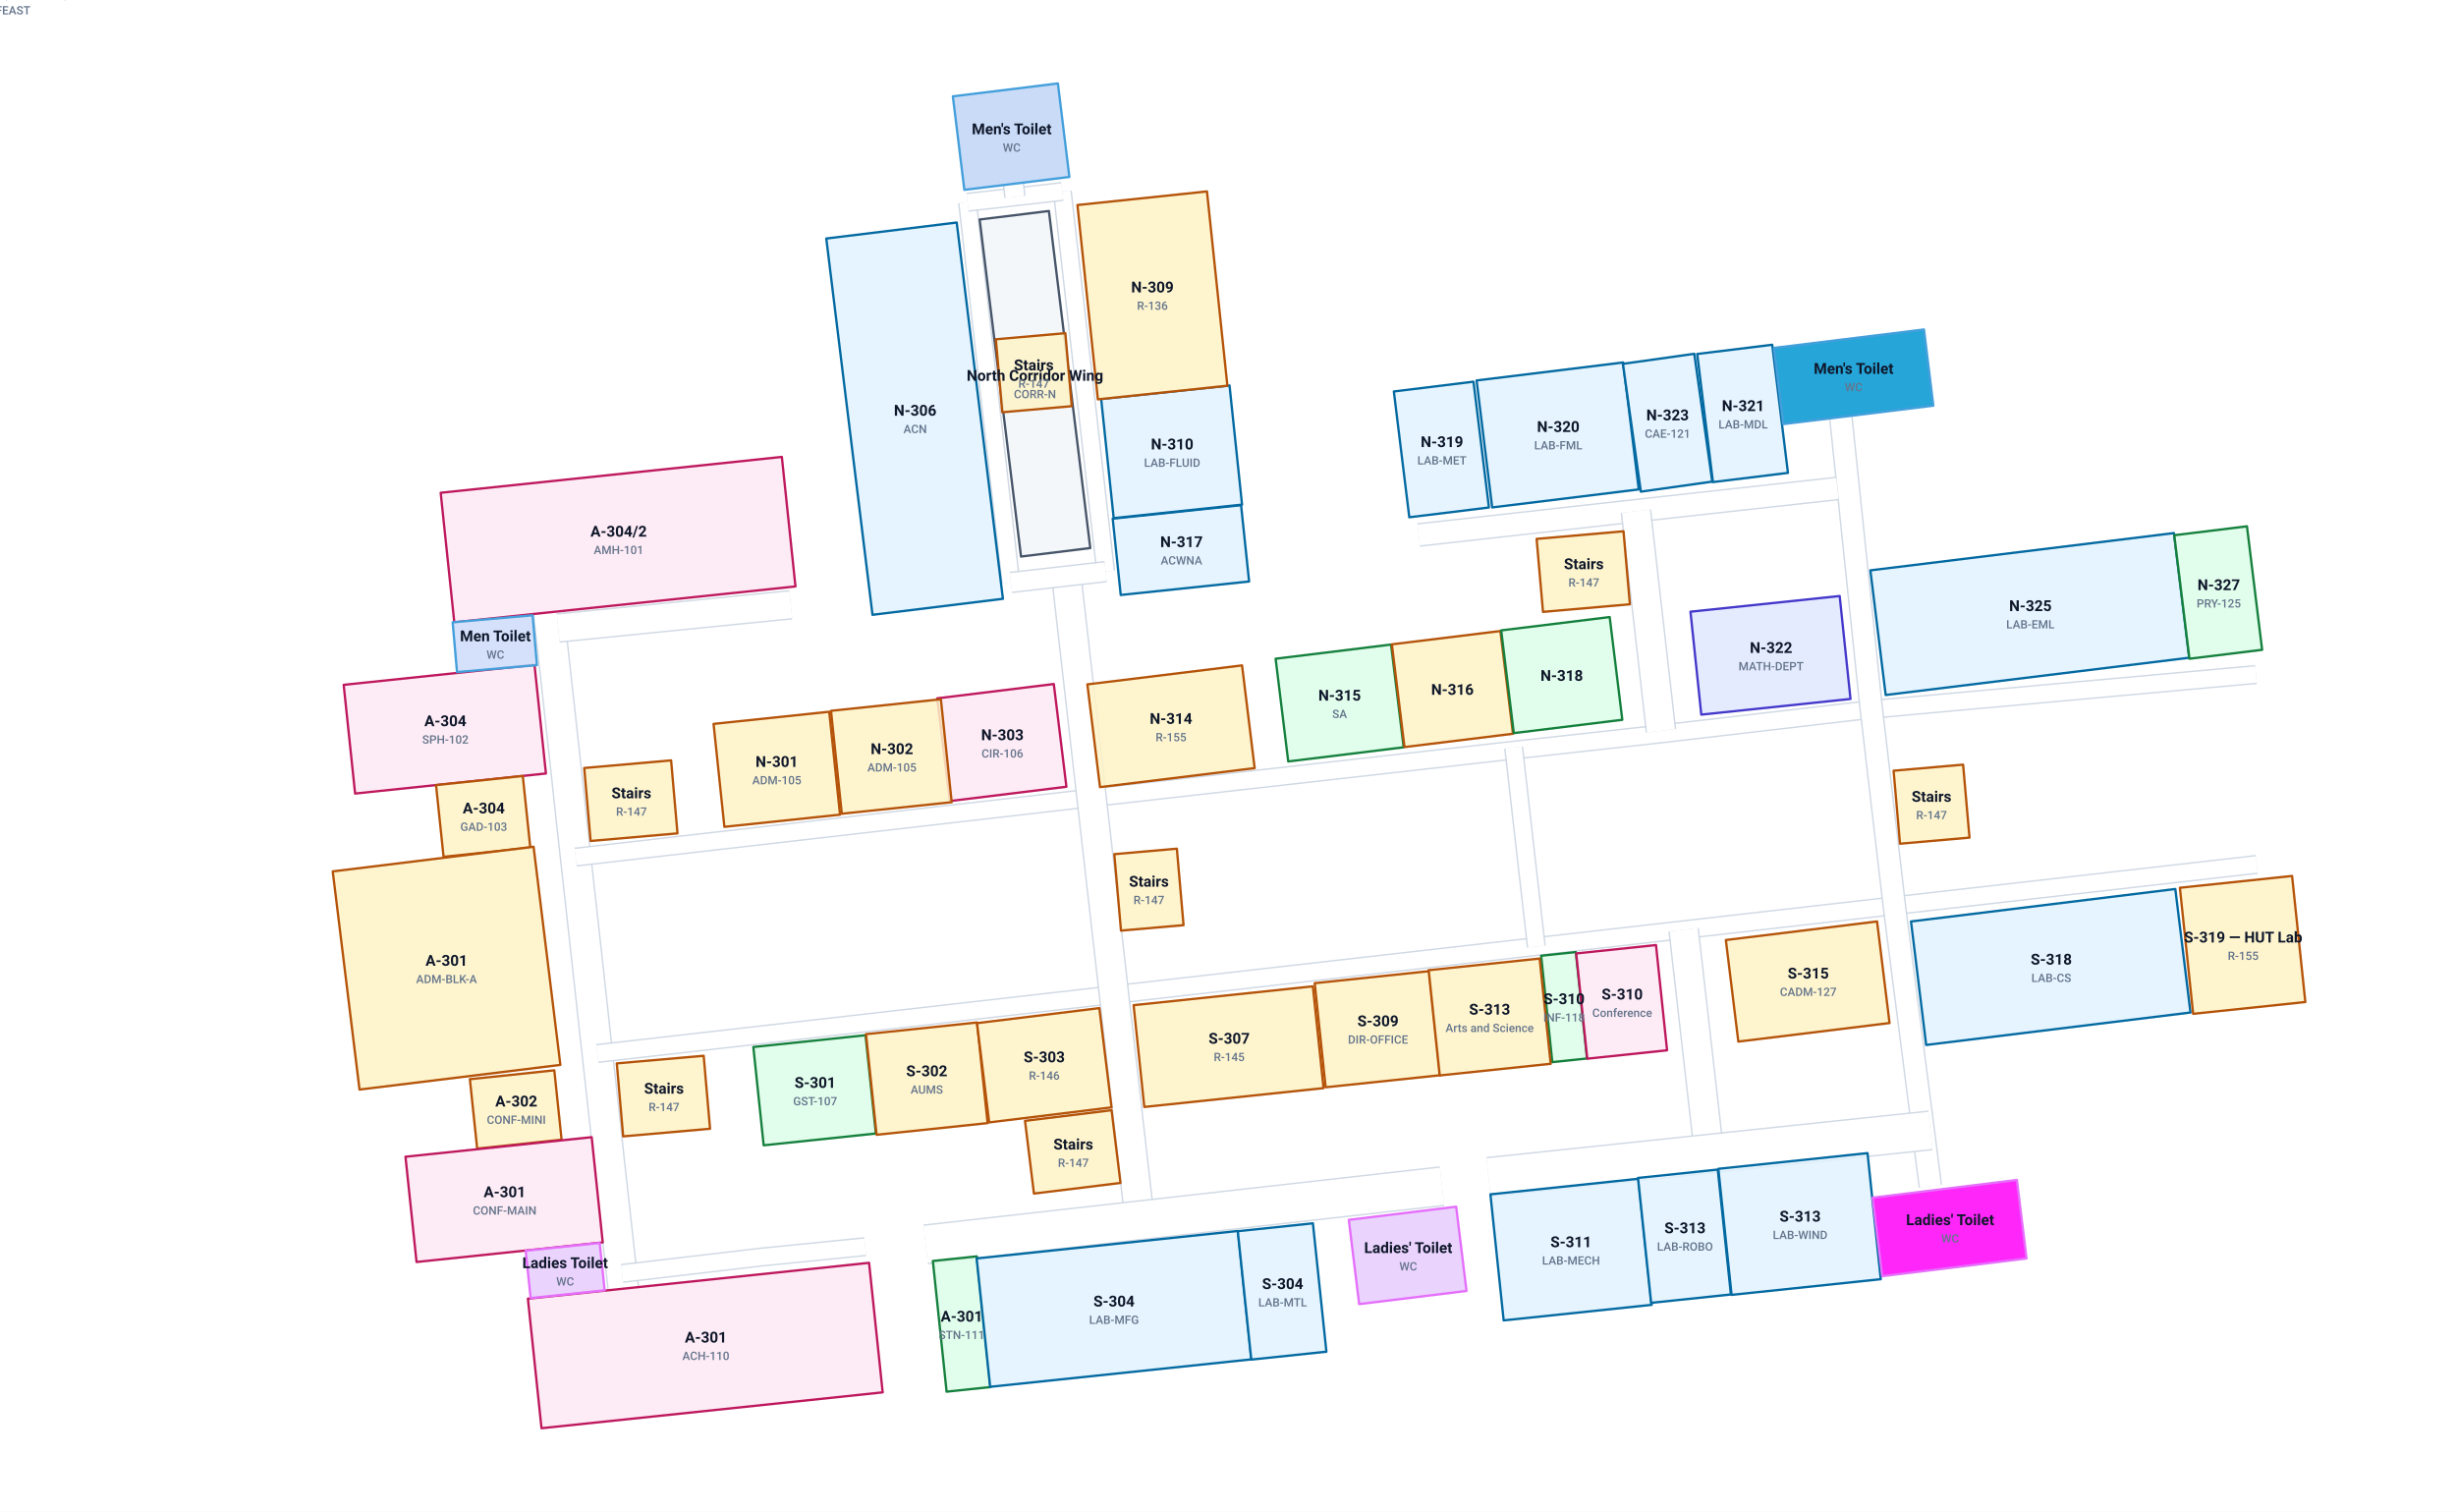
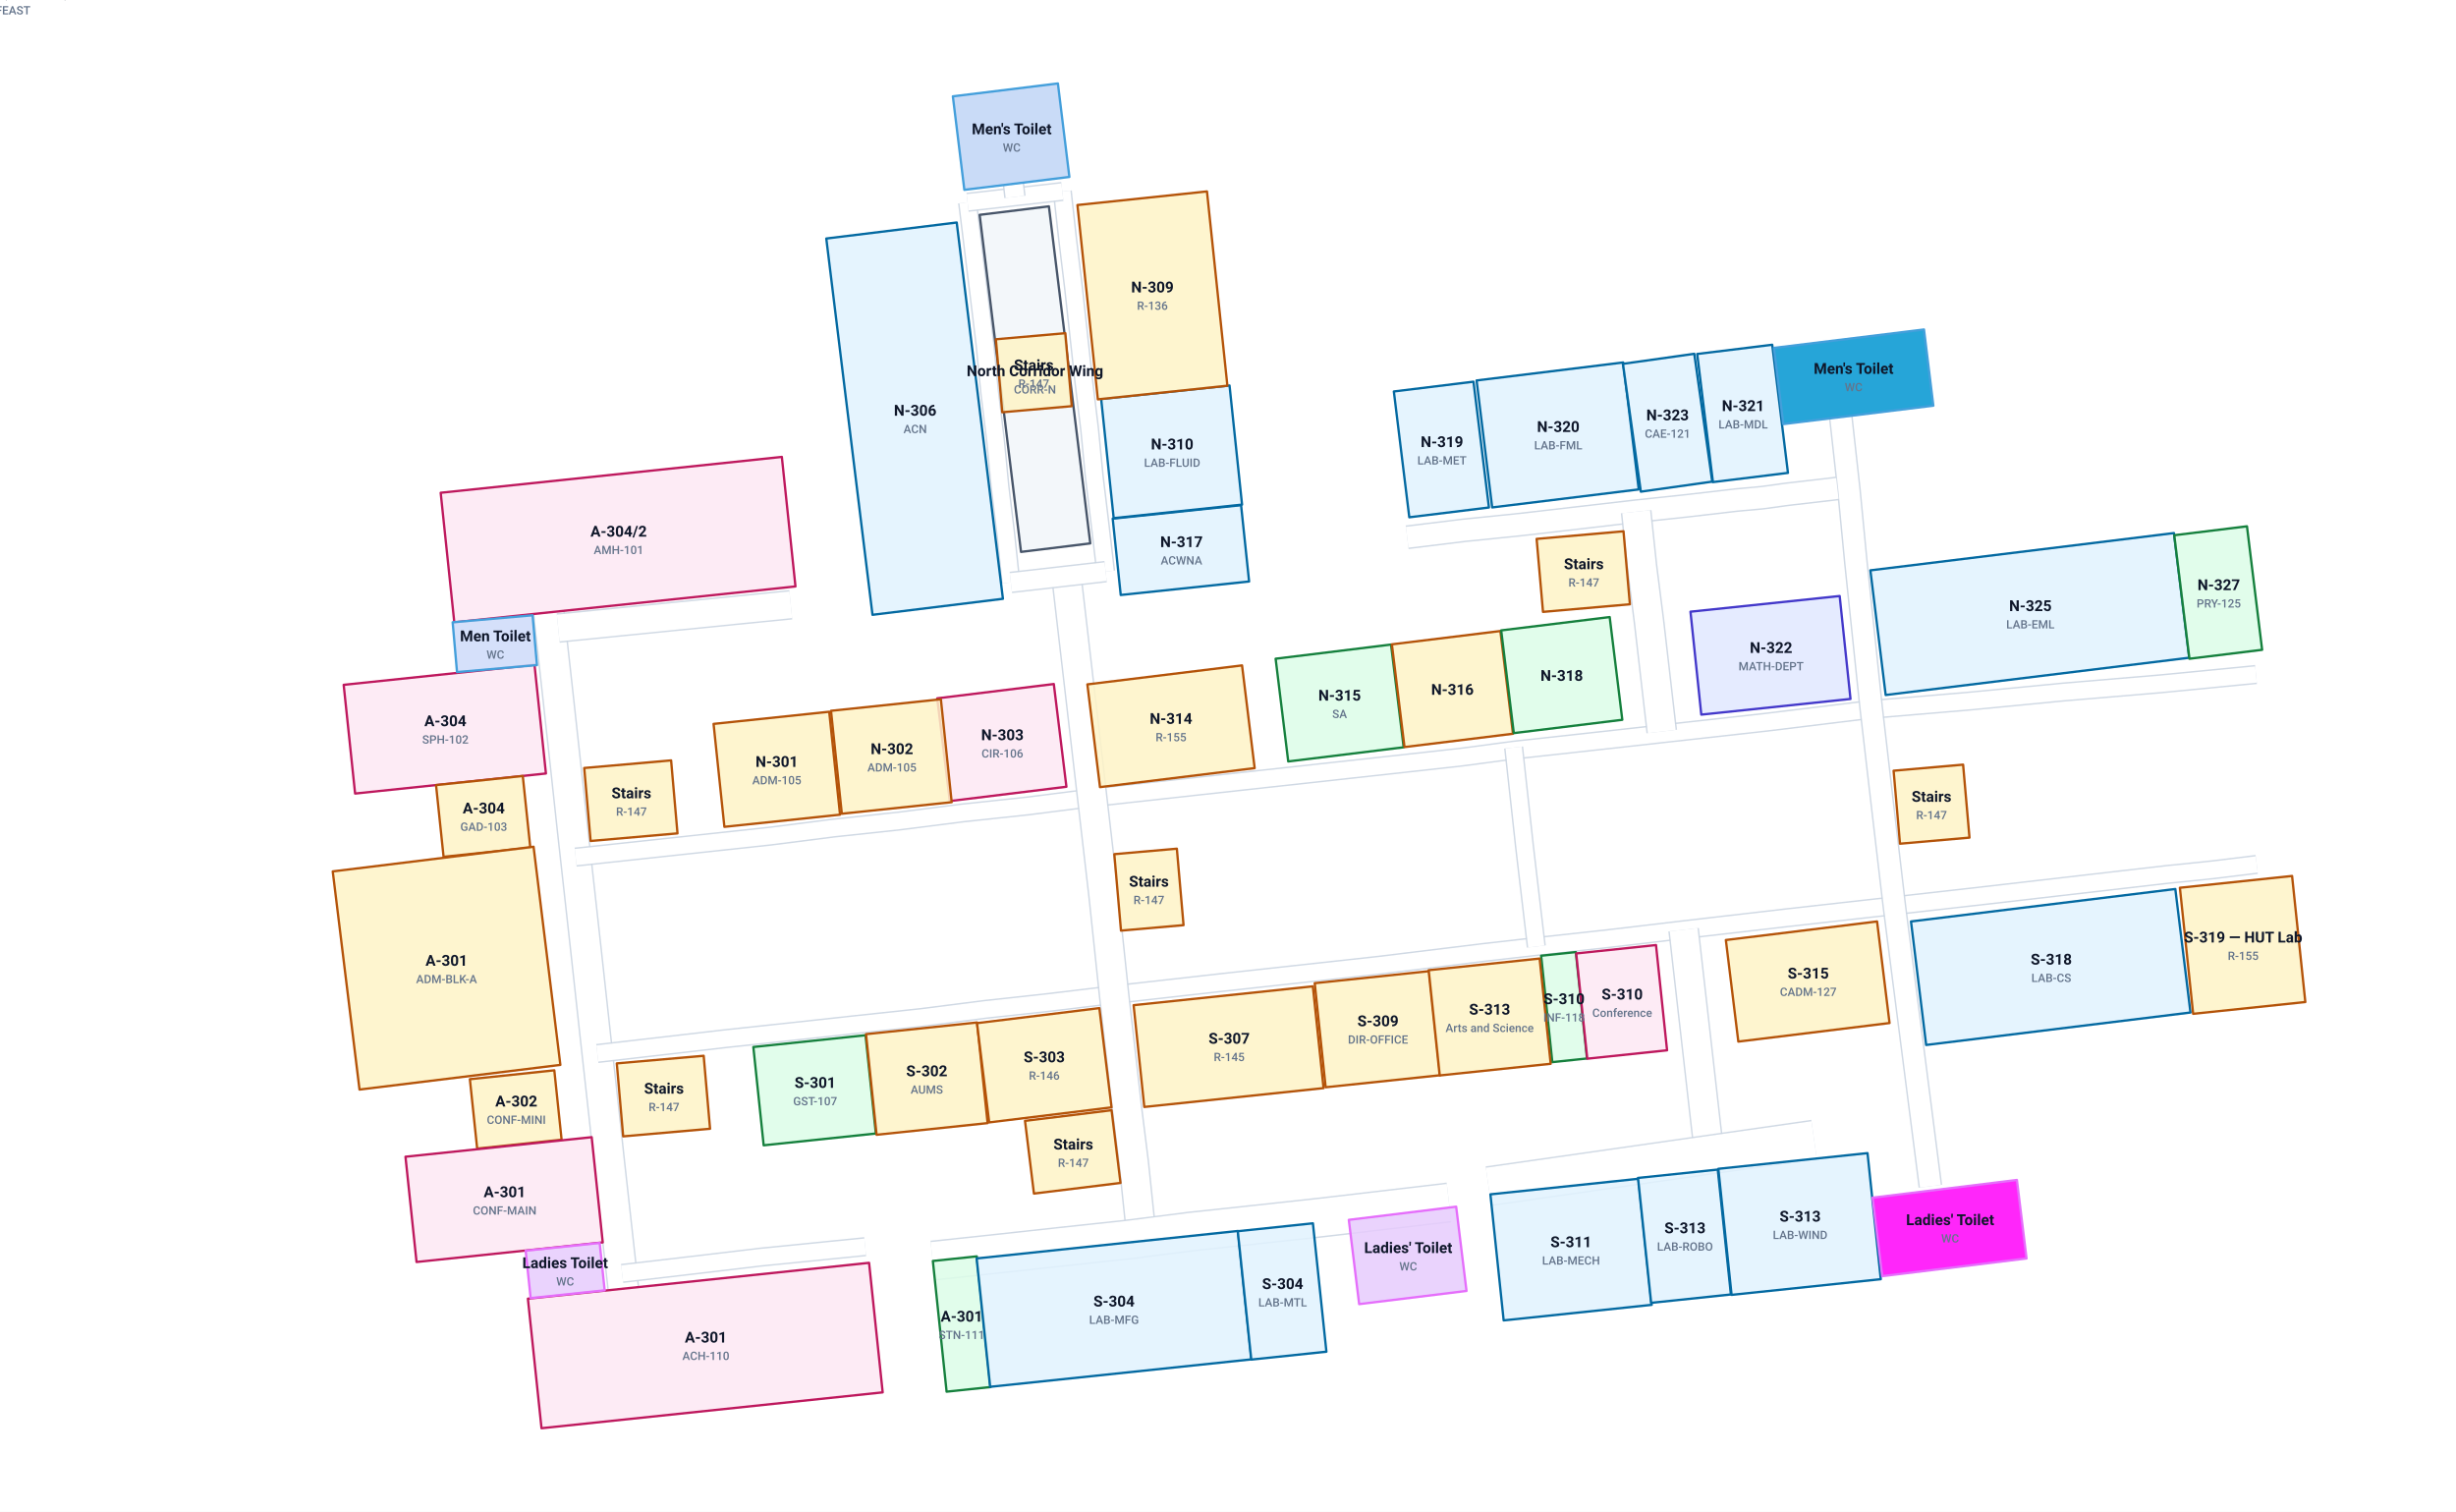
<svg xmlns="http://www.w3.org/2000/svg" viewBox="0 0 2112 1300" width="2112" height="1300">
  <defs>
    <style>
      .floorplan-bg { fill: #ffffff; }
      .room-wall { stroke-linejoin: round; stroke-linecap: round; }
      .room-label { font-family: -apple-system, BlinkMacSystemFont, "Segoe UI", Roboto, sans-serif; font-size: 13px; font-weight: 600; text-anchor: middle; dominant-baseline: central; fill: #0f172a; pointer-events: none; }
      .room-code { font-family: -apple-system, BlinkMacSystemFont, "Segoe UI", Roboto, sans-serif; font-size: 10px; font-weight: 500; text-anchor: middle; dominant-baseline: central; fill: #64748b; pointer-events: none; }
    </style>
  </defs>
  <rect width="2112" height="1300" class="floorplan-bg" />
  <g id="pathways" class="layer-pathways">
    <polyline id="pathway_1790271320290-casing" class="pathway-casing" points="472,527 473,537 474,546 476,564 480,600 488,673 492,710 494,728 494.746,734.716 495,737 496,746 504,818 512,891 513.653,905.876 514,909 516,927 518,945 520,963 524,1000 534.503,1094.528 535,1099 536,1108" fill="none" stroke="#cbd5e1" stroke-width="27.5" stroke-linecap="butt" stroke-linejoin="round" opacity="0.9" />
    <polyline id="pathway_1790271320290" class="pathway-wall" points="472,527 473,537 474,546 476,564 480,600 488,673 492,710 494,728 494.746,734.716 495,737 496,746 504,818 512,891 513.653,905.876 514,909 516,927 518,945 520,963 524,1000 534.503,1094.528 535,1099 536,1108" fill="none" stroke="#ffffff" stroke-width="25" stroke-linecap="butt" stroke-linejoin="round" opacity="1" data-name="West Hall and Reception Corridor" />
-     <polyline id="pathway_courtyard_north_concourse-casing" class="pathway-casing" points="495,737 939,686 1302,645 1429,631 1609,610 1940,580" fill="none" stroke="#cbd5e1" stroke-width="16.5" stroke-linecap="butt" stroke-linejoin="round" opacity="0.9" />
-     <polyline id="pathway_courtyard_north_concourse" class="pathway-wall" points="495,737 939,686 1302,645 1429,631 1609,610 1940,580" fill="none" stroke="#ffffff" stroke-width="14" stroke-linecap="butt" stroke-linejoin="round" opacity="1" data-name="Courtyards — North Concourse" />
-     <polyline id="pathway_courtyard_south_concourse-casing" class="pathway-casing" points="513.653,905.876 957.975,855.252 1321.126,813.876 1447.806,799.443 1628.636,778.84 1940.618,743.294" fill="none" stroke="#cbd5e1" stroke-width="16.5" stroke-linecap="butt" stroke-linejoin="round" opacity="0.9" />
-     <polyline id="pathway_courtyard_south_concourse" class="pathway-wall" points="513.653,905.876 957.975,855.252 1321.126,813.876 1447.806,799.443 1628.636,778.84 1940.618,743.294" fill="none" stroke="#ffffff" stroke-width="14" stroke-linecap="butt" stroke-linejoin="round" opacity="1" data-name="Courtyards — South Concourse" />
-     <polyline id="pathway_central_north_south_spine-casing" class="pathway-casing" points="916.973,495.38 938.482,684.159 957.975,855.252 980.027,1048.8" fill="none" stroke="#cbd5e1" stroke-width="26.5" stroke-linecap="butt" stroke-linejoin="round" opacity="0.9" />
-     <polyline id="pathway_central_north_south_spine" class="pathway-wall" points="916.973,495.38 938.482,684.159 957.975,855.252 980.027,1048.8" fill="none" stroke="#ffffff" stroke-width="24" stroke-linecap="butt" stroke-linejoin="round" opacity="1" data-name="Central North–South Corridor" />
-     <polyline id="pathway_middle_courtyard_link-casing" class="pathway-casing" points="1301.632,642.783 1321.126,813.876" fill="none" stroke="#cbd5e1" stroke-width="16.5" stroke-linecap="butt" stroke-linejoin="round" opacity="0.9" />
-     <polyline id="pathway_middle_courtyard_link" class="pathway-wall" points="1301.632,642.783 1321.126,813.876" fill="none" stroke="#ffffff" stroke-width="14" stroke-linecap="butt" stroke-linejoin="round" opacity="1" data-name="Central / East Courtyard Link" />
-     <polyline id="pathway_east_north_south_spine-casing" class="pathway-casing" points="1583,359 1609,608 1629,779 1660,1020" fill="none" stroke="#cbd5e1" stroke-width="20.5" stroke-linecap="butt" stroke-linejoin="round" opacity="0.9" />
-     <polyline id="pathway_east_north_south_spine" class="pathway-wall" points="1583,359 1609,608 1629,779 1660,1020" fill="none" stroke="#ffffff" stroke-width="18" stroke-linecap="butt" stroke-linejoin="round" opacity="1" data-name="East Wing North–South Corridor" />
-     <polyline id="pathway_north_labs_west-casing" class="pathway-casing" points="832.038,173.929 869.282,500.814" fill="none" stroke="#cbd5e1" stroke-width="16.5" stroke-linecap="butt" stroke-linejoin="round" opacity="0.9" />
-     <polyline id="pathway_north_labs_west" class="pathway-wall" points="832.038,173.929 869.282,500.814" fill="none" stroke="#ffffff" stroke-width="14" stroke-linecap="butt" stroke-linejoin="round" opacity="1" data-name="North Labs — West Passage" />
-     <polyline id="pathway_north_labs_east-casing" class="pathway-casing" points="913.511,164.646 950.754,491.531" fill="none" stroke="#cbd5e1" stroke-width="16.5" stroke-linecap="butt" stroke-linejoin="round" opacity="0.9" />
-     <polyline id="pathway_north_labs_east" class="pathway-wall" points="913.511,164.646 950.754,491.531" fill="none" stroke="#ffffff" stroke-width="14" stroke-linecap="butt" stroke-linejoin="round" opacity="1" data-name="North Labs — East Passage" />
+     <polyline id="pathway_courtyard_north_concourse-casing" class="pathway-casing" points="495,737 662,719 717,712 773,706 828,699 884,693 939,686 1030,676 1121,666 1212,656 1257,651 1302,645 1366,638 1429,631 1519,621 1609,610 1692,603 1775,595 1858,588 1940,580" fill="none" stroke="#cbd5e1" stroke-width="16.5" stroke-linecap="butt" stroke-linejoin="round" opacity="0.9" />
+     <polyline id="pathway_courtyard_north_concourse" class="pathway-wall" points="495,737 662,719 717,712 773,706 828,699 884,693 939,686 1030,676 1121,666 1212,656 1257,651 1302,645 1366,638 1429,631 1519,621 1609,610 1692,603 1775,595 1858,588 1940,580" fill="none" stroke="#ffffff" stroke-width="14" stroke-linecap="butt" stroke-linejoin="round" opacity="1" data-name="Courtyards — North Concourse" />
+     <polyline id="pathway_courtyard_south_concourse-casing" class="pathway-casing" points="513.653,905.876 625,893 681,887 736,881 792,875 847,868 902,862 957.975,855.252 1049,845 1186,830 1276,819 1321.126,813.876 1384,807 1447.806,799.443 1538,789 1628.636,778.84 1707,770 1785,761 1863,752 1902,748 1940.618,743.294" fill="none" stroke="#cbd5e1" stroke-width="16.5" stroke-linecap="butt" stroke-linejoin="round" opacity="0.9" />
+     <polyline id="pathway_courtyard_south_concourse" class="pathway-wall" points="513.653,905.876 625,893 681,887 736,881 792,875 847,868 902,862 957.975,855.252 1049,845 1186,830 1276,819 1321.126,813.876 1384,807 1447.806,799.443 1538,789 1628.636,778.84 1707,770 1785,761 1863,752 1902,748 1940.618,743.294" fill="none" stroke="#ffffff" stroke-width="14" stroke-linecap="butt" stroke-linejoin="round" opacity="1" data-name="Courtyards — South Concourse" />
+     <polyline id="pathway_central_north_south_spine-casing" class="pathway-casing" points="917,495 939,684 949,770 958,855 969,952 972,976 975,1000 980,1048" fill="none" stroke="#cbd5e1" stroke-width="26.5" stroke-linecap="butt" stroke-linejoin="round" opacity="0.9" />
+     <polyline id="pathway_central_north_south_spine" class="pathway-wall" points="917,495 939,684 949,770 958,855 969,952 972,976 975,1000 980,1048" fill="none" stroke="#ffffff" stroke-width="24" stroke-linecap="butt" stroke-linejoin="round" opacity="1" data-name="Central North–South Corridor" />
+     <polyline id="pathway_middle_courtyard_link-casing" class="pathway-casing" points="1301.632,642.783 1311,728 1321.126,813.876" fill="none" stroke="#cbd5e1" stroke-width="16.5" stroke-linecap="butt" stroke-linejoin="round" opacity="0.9" />
+     <polyline id="pathway_middle_courtyard_link" class="pathway-wall" points="1301.632,642.783 1311,728 1321.126,813.876" fill="none" stroke="#ffffff" stroke-width="14" stroke-linecap="butt" stroke-linejoin="round" opacity="1" data-name="Central / East Courtyard Link" />
+     <polyline id="pathway_east_north_south_spine-casing" class="pathway-casing" points="1583,359 1590,422 1596,484 1609,608 1619,694 1629,779 1660,1020" fill="none" stroke="#cbd5e1" stroke-width="20.5" stroke-linecap="butt" stroke-linejoin="round" opacity="0.9" />
+     <polyline id="pathway_east_north_south_spine" class="pathway-wall" points="1583,359 1590,422 1596,484 1609,608 1619,694 1629,779 1660,1020" fill="none" stroke="#ffffff" stroke-width="18" stroke-linecap="butt" stroke-linejoin="round" opacity="1" data-name="East Wing North–South Corridor" />
+     <polyline id="pathway_north_labs_west-casing" class="pathway-casing" points="832.038,173.929 842,255 847,296 851,337 856,378 860,419 865,460 869.282,500.814" fill="none" stroke="#cbd5e1" stroke-width="16.5" stroke-linecap="butt" stroke-linejoin="round" opacity="0.9" />
+     <polyline id="pathway_north_labs_west" class="pathway-wall" points="832.038,173.929 842,255 847,296 851,337 856,378 860,419 865,460 869.282,500.814" fill="none" stroke="#ffffff" stroke-width="14" stroke-linecap="butt" stroke-linejoin="round" opacity="1" data-name="North Labs — West Passage" />
+     <polyline id="pathway_north_labs_east-casing" class="pathway-casing" points="913.511,164.646 918,205 923,246 932,328 937,369 941,410 946,451 950.754,491.531" fill="none" stroke="#cbd5e1" stroke-width="16.5" stroke-linecap="butt" stroke-linejoin="round" opacity="0.9" />
+     <polyline id="pathway_north_labs_east" class="pathway-wall" points="913.511,164.646 918,205 923,246 932,328 937,369 941,410 946,451 950.754,491.531" fill="none" stroke="#ffffff" stroke-width="14" stroke-linecap="butt" stroke-linejoin="round" opacity="1" data-name="North Labs — East Passage" />
    <polyline id="pathway_north_labs_top-casing" class="pathway-casing" points="832.038,173.929 872.774,169.287 913.511,164.646" fill="none" stroke="#cbd5e1" stroke-width="16.5" stroke-linecap="butt" stroke-linejoin="round" opacity="0.9" />
    <polyline id="pathway_north_labs_top" class="pathway-wall" points="832.038,173.929 872.774,169.287 913.511,164.646" fill="none" stroke="#ffffff" stroke-width="14" stroke-linecap="butt" stroke-linejoin="round" opacity="1" data-name="North Labs — Upper Link" />
    <polyline id="pathway_north_labs_bottom-casing" class="pathway-casing" points="869.282,500.814 916.973,495.38 950.754,491.531" fill="none" stroke="#cbd5e1" stroke-width="18.5" stroke-linecap="butt" stroke-linejoin="round" opacity="0.9" />
    <polyline id="pathway_north_labs_bottom" class="pathway-wall" points="869.282,500.814 916.973,495.38 950.754,491.531" fill="none" stroke="#ffffff" stroke-width="16" stroke-linecap="butt" stroke-linejoin="round" opacity="1" data-name="North Labs — Lower Link" />
    <polyline id="pathway_north_toilet_approach-casing" class="pathway-casing" points="872.774,169.287 871.529,158.358" fill="none" stroke="#cbd5e1" stroke-width="18.5" stroke-linecap="butt" stroke-linejoin="round" opacity="0.9" />
    <polyline id="pathway_north_toilet_approach" class="pathway-wall" points="872.774,169.287 871.529,158.358" fill="none" stroke="#ffffff" stroke-width="16" stroke-linecap="butt" stroke-linejoin="round" opacity="1" data-name="North Amenities Approach" />
-     <polyline id="pathway_engineering_lab_concourse-casing" class="pathway-casing" points="1220,460 1417,438 1580,420" fill="none" stroke="#cbd5e1" stroke-width="20.5" stroke-linecap="butt" stroke-linejoin="round" opacity="0.9" />
-     <polyline id="pathway_engineering_lab_concourse" class="pathway-wall" points="1220,460 1417,438 1580,420" fill="none" stroke="#ffffff" stroke-width="18" stroke-linecap="butt" stroke-linejoin="round" opacity="1" data-name="Metallurgy / Fluids / CAE / Dynamics Corridor" />
-     <polyline id="pathway_engineering_lab_link-casing" class="pathway-casing" points="1406.804,439.571 1428.313,628.35" fill="none" stroke="#cbd5e1" stroke-width="26.5" stroke-linecap="butt" stroke-linejoin="round" opacity="0.9" />
-     <polyline id="pathway_engineering_lab_link" class="pathway-wall" points="1406.804,439.571 1428.313,628.35" fill="none" stroke="#ffffff" stroke-width="24" stroke-linecap="butt" stroke-linejoin="round" opacity="1" data-name="Engineering Labs to Main Concourse" />
+     <polyline id="pathway_engineering_lab_concourse-casing" class="pathway-casing" points="1210.077,461.985 1259,456 1308,451 1406.804,439.571 1450,435 1493,430 1515,428 1537,425 1580,420" fill="none" stroke="#cbd5e1" stroke-width="20.5" stroke-linecap="butt" stroke-linejoin="round" opacity="0.9" />
+     <polyline id="pathway_engineering_lab_concourse" class="pathway-wall" points="1210.077,461.985 1259,456 1308,451 1406.804,439.571 1450,435 1493,430 1515,428 1537,425 1580,420" fill="none" stroke="#ffffff" stroke-width="18" stroke-linecap="butt" stroke-linejoin="round" opacity="1" data-name="Metallurgy / Fluids / CAE / Dynamics Corridor" />
+     <polyline id="pathway_engineering_lab_link-casing" class="pathway-casing" points="1407,440 1412,487 1418,534 1429,629" fill="none" stroke="#cbd5e1" stroke-width="26.5" stroke-linecap="butt" stroke-linejoin="round" opacity="0.9" />
+     <polyline id="pathway_engineering_lab_link" class="pathway-wall" points="1407,440 1412,487 1418,534 1429,629" fill="none" stroke="#ffffff" stroke-width="24" stroke-linecap="butt" stroke-linejoin="round" opacity="1" data-name="Engineering Labs to Main Concourse" />
    <polyline id="pathway_south_office_link-casing" class="pathway-casing" points="1447.806,799.443 1469.858,992.99" fill="none" stroke="#cbd5e1" stroke-width="26.5" stroke-linecap="butt" stroke-linejoin="round" opacity="0.9" />
    <polyline id="pathway_south_office_link" class="pathway-wall" points="1447.806,799.443 1469.858,992.99" fill="none" stroke="#ffffff" stroke-width="24" stroke-linecap="butt" stroke-linejoin="round" opacity="1" data-name="Conference / College Administration Link" />
-     <polyline id="pathway_acharya_south_link-casing" class="pathway-casing" points="535,1095 654,1081 714,1075 744,1072" fill="none" stroke="#cbd5e1" stroke-width="16.5" stroke-linecap="butt" stroke-linejoin="round" opacity="0.9" />
-     <polyline id="pathway_acharya_south_link" class="pathway-wall" points="535,1095 654,1081 714,1075 744,1072" fill="none" stroke="#ffffff" stroke-width="14" stroke-linecap="butt" stroke-linejoin="round" opacity="1" data-name="Acharya Hall to South Wing" />
-     <polyline id="pathway_1790501146427-casing" class="pathway-casing" points="796,1070 1240,1020" fill="none" stroke="#cbd5e1" stroke-width="34.5" stroke-linecap="butt" stroke-linejoin="round" opacity="0.9" />
-     <polyline id="pathway_1790501146427" class="pathway-wall" points="796,1070 1240,1020" fill="none" stroke="#ffffff" stroke-width="32" stroke-linecap="butt" stroke-linejoin="round" opacity="1" data-name="Pathway 22" />
-     <polyline id="pathway_1790501178957-casing" class="pathway-casing" points="1280,1012 1660,972" fill="none" stroke="#cbd5e1" stroke-width="34.5" stroke-linecap="butt" stroke-linejoin="round" opacity="0.9" />
-     <polyline id="pathway_1790501178957" class="pathway-wall" points="1280,1012 1660,972" fill="none" stroke="#ffffff" stroke-width="32" stroke-linecap="butt" stroke-linejoin="round" opacity="1" data-name="Pathway 23" />
-     <polyline id="pathway_1790523024665-casing" class="pathway-casing" points="480,540 680,520" fill="none" stroke="#cbd5e1" stroke-width="25.5" stroke-linecap="butt" stroke-linejoin="round" opacity="0.9" />
-     <polyline id="pathway_1790523024665" class="pathway-wall" points="480,540 680,520" fill="none" stroke="#ffffff" stroke-width="23" stroke-linecap="butt" stroke-linejoin="round" opacity="1" data-name="Pathway 20" />
+     <polyline id="pathway_acharya_south_link-casing" class="pathway-casing" points="535,1095 595,1088 654,1081 684,1078 714,1075 744,1072" fill="none" stroke="#cbd5e1" stroke-width="16.5" stroke-linecap="butt" stroke-linejoin="round" opacity="0.9" />
+     <polyline id="pathway_acharya_south_link" class="pathway-wall" points="535,1095 595,1088 654,1081 684,1078 714,1075 744,1072" fill="none" stroke="#ffffff" stroke-width="14" stroke-linecap="butt" stroke-linejoin="round" opacity="1" data-name="Acharya Hall to South Wing" />
+     <polyline id="pathway_1790501146427-casing" class="pathway-casing" points="802,1084 858,1078 913,1072 969,1066 1024,1059 1080,1053 1135,1047 1246,1034" fill="none" stroke="#cbd5e1" stroke-width="34.5" stroke-linecap="butt" stroke-linejoin="round" opacity="0.9" />
+     <polyline id="pathway_1790501146427" class="pathway-wall" points="802,1084 858,1078 913,1072 969,1066 1024,1059 1080,1053 1135,1047 1246,1034" fill="none" stroke="#ffffff" stroke-width="32" stroke-linecap="butt" stroke-linejoin="round" opacity="1" data-name="Pathway 22" />
+     <polyline id="pathway_1790501178957-casing" class="pathway-casing" points="1280,1020 1560,980" fill="none" stroke="#cbd5e1" stroke-width="34.5" stroke-linecap="butt" stroke-linejoin="round" opacity="0.9" />
+     <polyline id="pathway_1790501178957" class="pathway-wall" points="1280,1020 1560,980" fill="none" stroke="#ffffff" stroke-width="32" stroke-linecap="butt" stroke-linejoin="round" opacity="1" data-name="Pathway 23" />
+     <polyline id="pathway_1790523024665-casing" class="pathway-casing" points="480,540 530,535 580,530 630,525 680,520" fill="none" stroke="#cbd5e1" stroke-width="25.5" stroke-linecap="butt" stroke-linejoin="round" opacity="0.9" />
+     <polyline id="pathway_1790523024665" class="pathway-wall" points="480,540 530,535 580,530 630,525 680,520" fill="none" stroke="#ffffff" stroke-width="23" stroke-linecap="butt" stroke-linejoin="round" opacity="1" data-name="Pathway 20" />
  </g>
  <g id="rooms" class="layer-rooms">
    <rect id="room_nanosciences" class="room-wall" x="730" y="197" width="113" height="326" fill="#e0f2fe" fill-opacity="0.85" stroke="#0369a1" stroke-width="2" data-name="N-306" data-code="ACN" transform="rotate(353 786.5 360)" />
    <rect id="room_special_hall" class="room-wall" x="300" y="580" width="165" height="94" fill="#fce7f3" fill-opacity="0.85" stroke="#be185d" stroke-width="2" data-name="A-304" data-code="SPH-102" transform="rotate(354 382.5 627)" />
    <rect id="room_gad_office" class="room-wall" x="378" y="671" width="75" height="62" fill="#fef3c7" fill-opacity="0.85" stroke="#b45309" stroke-width="2" data-name="A-304" data-code="GAD-103" transform="rotate(354 415.5 702)" />
    <rect id="room_admin_block_a" class="room-wall" x="297" y="738" width="174" height="189" fill="#fef3c7" fill-opacity="0.85" stroke="#b45309" stroke-width="2" data-name="A-301" data-code="ADM-BLK-A" transform="rotate(353 384 832.5)" />
    <rect id="room_admission_office" class="room-wall" x="618" y="617" width="100" height="89" fill="#fef3c7" fill-opacity="0.85" stroke="#b45309" stroke-width="2" data-name="N-301" data-code="ADM-105" transform="rotate(354 668 661.5)" />
    <rect id="room_cir_seminar" class="room-wall" x="811" y="594" width="101" height="89" fill="#fce7f3" fill-opacity="0.85" stroke="#be185d" stroke-width="2" data-name="N-303" data-code="CIR-106" transform="rotate(353 861.5 638.5)" />
    <rect id="room_guest_room" class="room-wall" x="652" y="895" width="97" height="85" fill="#dcfce7" fill-opacity="0.85" stroke="#15803d" stroke-width="2" data-name="S-301" data-code="GST-107" transform="rotate(354 700.5 937.5)" />
    <rect id="room_mini_conf" class="room-wall" x="407" y="924" width="73" height="60" fill="#fef3c7" fill-opacity="0.85" stroke="#b45309" stroke-width="2" data-name="A-302" data-code="CONF-MINI" transform="rotate(354 443.5 954)" />
    <rect id="room_main_conf" class="room-wall" x="353" y="986" width="161" height="91" fill="#fce7f3" fill-opacity="0.85" stroke="#be185d" stroke-width="2" data-name="A-301" data-code="CONF-MAIN" transform="rotate(354 433.5 1031.5)" />
    <rect id="room_acharya_hall" class="room-wall" x="459" y="1101" width="295" height="112" fill="#fce7f3" fill-opacity="0.85" stroke="#be185d" stroke-width="2" data-name="A-301" data-code="ACH-110" transform="rotate(354 606.5 1157)" />
    <rect id="room_stationery" class="room-wall" x="808" y="1082" width="38" height="113" fill="#dcfce7" fill-opacity="0.85" stroke="#15803d" stroke-width="2" data-name="A-301" data-code="STN-111" transform="rotate(354 827 1138.5)" />
    <rect id="room_mfg_lab" class="room-wall" x="845" y="1070" width="226" height="111" fill="#e0f2fe" fill-opacity="0.85" stroke="#0369a1" stroke-width="2" data-name="S-304" data-code="LAB-MFG" transform="rotate(354 958 1125.5)" />
    <rect id="room_mat_testing" class="room-wall" x="1070" y="1055" width="65" height="111" fill="#e0f2fe" fill-opacity="0.85" stroke="#0369a1" stroke-width="2" data-name="S-304" data-code="LAB-MTL" transform="rotate(354 1102.5 1110.5)" />
    <rect id="room_wireless_ctr" class="room-wall" x="960" y="440" width="111" height="66" fill="#e0f2fe" fill-opacity="0.85" stroke="#0369a1" stroke-width="2" data-name="N-317" data-code="ACWNA" transform="rotate(354 1015.5 473)" />
-     <rect id="room_north_wing" class="room-wall" x="860" y="184" width="60" height="292" fill="#f1f5f9" fill-opacity="0.85" stroke="#475569" stroke-width="2" data-name="North Corridor Wing" data-code="CORR-N" transform="rotate(353 890 330)" />
+     <rect id="room_north_wing" class="room-wall" x="860" y="180" width="60" height="292" fill="#f1f5f9" fill-opacity="0.85" stroke="#475569" stroke-width="2" data-name="North Corridor Wing" data-code="CORR-N" transform="rotate(353 890 326)" />
    <rect id="room_director_dean" class="room-wall" x="1135" y="840" width="99" height="90" fill="#fef3c7" fill-opacity="0.85" stroke="#b45309" stroke-width="2" data-name="S-309" data-code="DIR-OFFICE" transform="rotate(354 1184.5 885)" />
    <rect id="room_ladies_infirmary" class="room-wall" x="1330" y="820" width="30" height="92" fill="#dcfce7" fill-opacity="0.85" stroke="#15803d" stroke-width="2" data-name="S-310" data-code="INF-118" transform="rotate(354 1345 866)" />
    <rect id="room_metallurgy" class="room-wall" x="1205" y="332" width="69" height="109" fill="#e0f2fe" fill-opacity="0.85" stroke="#0369a1" stroke-width="2" data-name="N-319" data-code="LAB-MET" transform="rotate(353 1239.5 386.5)" />
    <rect id="room_fluid_mech" class="room-wall" x="1276" y="319" width="127" height="110" fill="#e0f2fe" fill-opacity="0.85" stroke="#0369a1" stroke-width="2" data-name="N-320" data-code="LAB-FML" transform="rotate(353 1339.5 374)" />
    <rect id="room_cae_cell" class="room-wall" x="1403" y="308" width="62" height="111" fill="#e0f2fe" fill-opacity="0.85" stroke="#0369a1" stroke-width="2" data-name="N-323" data-code="CAE-121" transform="rotate(352 1434 363.5)" />
    <rect id="room_dynamics_lab" class="room-wall" x="1466" y="300" width="65" height="111" fill="#e0f2fe" fill-opacity="0.85" stroke="#0369a1" stroke-width="2" data-name="N-321" data-code="LAB-MDL" transform="rotate(353 1498.5 355.5)" />
    <rect id="room_math_dept" class="room-wall" x="1458" y="519" width="129" height="89" fill="#e0e7ff" fill-opacity="0.85" stroke="#4338ca" stroke-width="2" data-name="N-322" data-code="MATH-DEPT" transform="rotate(354 1522.5 563.5)" />
    <rect id="room_elec_machines" class="room-wall" x="1614" y="474" width="263" height="108" fill="#e0f2fe" fill-opacity="0.85" stroke="#0369a1" stroke-width="2" data-name="N-325" data-code="LAB-EML" transform="rotate(353 1745.5 528)" />
    <rect id="room_prayer_hall" class="room-wall" x="1876" y="456" width="63" height="107" fill="#dcfce7" fill-opacity="0.85" stroke="#15803d" stroke-width="2" data-name="N-327" data-code="PRY-125" transform="rotate(353 1907.5 509.5)" />
    <polygon id="room_courtyard_fareast" class="room-wall" points="null,null null,null null,null null,null null,null null,null null,null" fill="#e5eddb" fill-opacity="0.85" stroke="#a3c299" stroke-width="2" data-name="Courtyard (Far-East)" data-code="CYD-FEAST" />
    <rect id="room_college_admin" class="room-wall" x="1489" y="800" width="131" height="88" fill="#fef3c7" fill-opacity="0.85" stroke="#b45309" stroke-width="2" data-name="S-315" data-code="CADM-127" transform="rotate(353 1554.5 844)" />
    <rect id="room_computer_lab" class="room-wall" x="1649" y="778" width="229" height="107" fill="#e0f2fe" fill-opacity="0.85" stroke="#0369a1" stroke-width="2" data-name="S-318" data-code="LAB-CS" transform="rotate(353 1763.5 831.5)" />
    <rect id="room_mech_workshop" class="room-wall" x="1287" y="1020" width="128" height="109" fill="#e0f2fe" fill-opacity="0.85" stroke="#0369a1" stroke-width="2" data-name="S-311" data-code="LAB-MECH" transform="rotate(354 1351 1074.5)" />
    <rect id="room_robotics_lab" class="room-wall" x="1414" y="1009" width="69" height="108" fill="#e0f2fe" fill-opacity="0.85" stroke="#0369a1" stroke-width="2" data-name="S-313" data-code="LAB-ROBO" transform="rotate(354 1448.5 1063)" />
    <rect id="room_wind_tunnel" class="room-wall" x="1483" y="998" width="129" height="109" fill="#e0f2fe" fill-opacity="0.85" stroke="#0369a1" stroke-width="2" data-name="S-313" data-code="LAB-WIND" transform="rotate(354 1547.5 1052.5)" />
    <rect id="room_1790266501061" class="room-wall" x="952" y="337" width="111" height="103" fill="#e0f2fe" fill-opacity="0.85" stroke="#0369a1" stroke-width="2" data-name="N-310" data-code="LAB-FLUID" transform="rotate(354 1007.5 388.5)" />
    <rect id="room_1790266683270" class="room-wall" x="935" y="170" width="112" height="168" fill="#fef3c7" fill-opacity="0.85" stroke="#b45309" stroke-width="2" data-name="N-309" data-code="R-136" transform="rotate(354 991 254)" />
    <rect id="room_1790267011208" class="room-wall" x="1233" y="829" width="96" height="91" fill="#fef3c7" fill-opacity="0.85" stroke="#b45309" stroke-width="2" data-name="S-313" data-code="Arts and Science" transform="rotate(354 1281 874.5)" />
    <rect id="room_1790267197118" class="room-wall" x="1360" y="816" width="69" height="91" fill="#fce7f3" fill-opacity="0.85" stroke="#be185d" stroke-width="2" data-name="S-310" data-code="Conference" transform="rotate(354 1394.5 861.5)" />
    <rect id="room_1790267337608" class="room-wall" x="749" y="884" width="96" height="87" fill="#fef3c7" fill-opacity="0.85" stroke="#b45309" stroke-width="2" data-name="S-302" data-code="AUMS" transform="rotate(354 797 927.5)" />
    <rect id="room_1790267611764" class="room-wall" x="384" y="408" width="295" height="112" fill="#fce7f3" fill-opacity="0.85" stroke="#be185d" stroke-width="2" data-name="A-304/2" data-code="AMH-101" transform="rotate(354 531.5 464)" />
    <rect id="room_1790267932589" class="room-wall" x="1102" y="560" width="100" height="89" fill="#dcfce7" fill-opacity="0.85" stroke="#15803d" stroke-width="2" data-name="N-315" data-code="SA" transform="rotate(353 1152 604.5)" />
    <rect id="room_1790267966500" class="room-wall" x="1202" y="548" width="94" height="89" fill="#fef3c7" fill-opacity="0.85" stroke="#b45309" stroke-width="2" data-name="N-316" data-code="" transform="rotate(353 1249 592.5)" />
    <rect id="room_1790268001235" class="room-wall" x="1296" y="536" width="94" height="89" fill="#dcfce7" fill-opacity="0.85" stroke="#15803d" stroke-width="2" data-name="N-318" data-code="" transform="rotate(353 1343 580.5)" />
    <rect id="room_1790500434656" class="room-wall" x="979" y="856" width="155" height="88" fill="#fef3c7" fill-opacity="0.85" stroke="#b45309" stroke-width="2" data-name="S-307" data-code="R-145" transform="rotate(354 1056.5 900)" />
    <rect id="room_1790500485062" class="room-wall" x="845" y="873" width="106" height="86" fill="#fef3c7" fill-opacity="0.85" stroke="#b45309" stroke-width="2" data-name="S-303" data-code="R-146" transform="rotate(353 898 916)" />
    <rect id="room_1790500552707" class="room-wall" x="533" y="911" width="75" height="63" fill="#fef3c7" fill-opacity="0.85" stroke="#b45309" stroke-width="2" data-name="Stairs" data-code="R-147" transform="rotate(355 570.5 942.5)" />
    <rect id="room_1790500614032" class="room-wall" x="505" y="657" width="75" height="63" fill="#fef3c7" fill-opacity="0.85" stroke="#b45309" stroke-width="2" data-name="Stairs" data-code="R-147" transform="rotate(355 542.5 688.5)" />
    <rect id="room_1790500619454" class="room-wall" x="961" y="732" width="54" height="66" fill="#fef3c7" fill-opacity="0.85" stroke="#b45309" stroke-width="2" data-name="Stairs" data-code="R-147" transform="rotate(355 988 765)" />
    <rect id="room_1790500625267" class="room-wall" x="859" y="289" width="60" height="63" fill="#fef3c7" fill-opacity="0.85" stroke="#b45309" stroke-width="2" data-name="Stairs" data-code="R-147" transform="rotate(355 889 320.5)" />
    <rect id="room_1790500631547" class="room-wall" x="1631" y="660" width="60" height="63" fill="#fef3c7" fill-opacity="0.85" stroke="#b45309" stroke-width="2" data-name="Stairs" data-code="R-147" transform="rotate(355 1661 691.5)" />
    <rect id="room_1790500639780" class="room-wall" x="885" y="959" width="75" height="63" fill="#fef3c7" fill-opacity="0.85" stroke="#b45309" stroke-width="2" data-name="Stairs" data-code="R-147" transform="rotate(353 922.5 990.5)" />
    <rect id="room_1790500650489" class="room-wall" x="1324" y="460" width="75" height="63" fill="#fef3c7" fill-opacity="0.85" stroke="#b45309" stroke-width="2" data-name="Stairs" data-code="R-147" transform="rotate(355 1361.5 491.5)" />
    <rect id="room_1790500850398" class="room-wall" x="824" y="77" width="91" height="81" fill="#c0d5f6" fill-opacity="0.85" stroke="#449fdb" stroke-width="2" data-name="Men's Toilet" data-code="WC" transform="rotate(353 869.5 117.5)" />
    <rect id="room_1790500900853" class="room-wall" x="1614" y="1022" width="125" height="68" fill="#ff00f9" fill-opacity="0.85" stroke="#e56efb" stroke-width="2" data-name="Ladies' Toilet" data-code="WC" transform="rotate(353 1676.5 1056)" />
    <rect id="room_1790500984653" class="room-wall" x="1164" y="1043" width="93" height="73" fill="#e6cbfd" fill-opacity="0.85" stroke="#e56efb" stroke-width="2" data-name="Ladies' Toilet" data-code="WC" transform="rotate(353 1210.5 1079.5)" />
    <rect id="room_1790501046808" class="room-wall" x="1529" y="291" width="130" height="66" fill="#0095d1" fill-opacity="0.85" stroke="#449fdb" stroke-width="2" data-name="Men's Toilet" data-code="WC" transform="rotate(353 1594 324)" />
    <rect id="room_1790501831784" class="room-wall" x="719" y="606" width="95" height="89" fill="#fef3c7" fill-opacity="0.85" stroke="#b45309" stroke-width="2" data-name="N-302" data-code="ADM-105" transform="rotate(354 766.5 650.5)" />
    <rect id="room_1790501909379" class="room-wall" x="940" y="580" width="134" height="89" fill="#fef3c7" fill-opacity="0.85" stroke="#b45309" stroke-width="2" data-name="N-314" data-code="R-155" transform="rotate(353 1007 624.5)" />
    <rect id="room_1790502692180" class="room-wall" x="1880" y="758" width="97" height="109" fill="#fef3c7" fill-opacity="0.85" stroke="#b45309" stroke-width="2" data-name="S-319 — HUT Lab" data-code="R-155" transform="rotate(354 1928.5 812.5)" />
    <rect id="room_1790523167761" class="room-wall" x="391" y="532" width="69" height="43" fill="#cedbf9" fill-opacity="0.85" stroke="#449fdb" stroke-width="2" data-name="Men Toilet" data-code="WC" transform="rotate(355 425.5 553.5)" />
    <rect id="room_1790523236934" class="room-wall" x="454" y="1072" width="64" height="41" fill="#e6cbfd" fill-opacity="0.85" stroke="#e56efb" stroke-width="2" data-name="Ladies Toilet" data-code="WC" transform="rotate(354 486 1092.5)" />
  </g>
  <g id="labels" class="layer-labels">
    <g transform="translate(787, 360)">
      <text class="room-label" y="-7">N-306</text>
      <text class="room-code" y="9">ACN</text>
    </g>
    <g transform="translate(383, 627)">
      <text class="room-label" y="-7">A-304</text>
      <text class="room-code" y="9">SPH-102</text>
    </g>
    <g transform="translate(416, 702)">
      <text class="room-label" y="-7">A-304</text>
      <text class="room-code" y="9">GAD-103</text>
    </g>
    <g transform="translate(384, 833)">
      <text class="room-label" y="-7">A-301</text>
      <text class="room-code" y="9">ADM-BLK-A</text>
    </g>
    <g transform="translate(668, 662)">
      <text class="room-label" y="-7">N-301</text>
      <text class="room-code" y="9">ADM-105</text>
    </g>
    <g transform="translate(862, 639)">
      <text class="room-label" y="-7">N-303</text>
      <text class="room-code" y="9">CIR-106</text>
    </g>
    <g transform="translate(701, 938)">
      <text class="room-label" y="-7">S-301</text>
      <text class="room-code" y="9">GST-107</text>
    </g>
    <g transform="translate(444, 954)">
      <text class="room-label" y="-7">A-302</text>
      <text class="room-code" y="9">CONF-MINI</text>
    </g>
    <g transform="translate(434, 1032)">
      <text class="room-label" y="-7">A-301</text>
      <text class="room-code" y="9">CONF-MAIN</text>
    </g>
    <g transform="translate(607, 1157)">
      <text class="room-label" y="-7">A-301</text>
      <text class="room-code" y="9">ACH-110</text>
    </g>
    <g transform="translate(827, 1139)">
      <text class="room-label" y="-7">A-301</text>
      <text class="room-code" y="9">STN-111</text>
    </g>
    <g transform="translate(958, 1126)">
      <text class="room-label" y="-7">S-304</text>
      <text class="room-code" y="9">LAB-MFG</text>
    </g>
    <g transform="translate(1103, 1111)">
      <text class="room-label" y="-7">S-304</text>
      <text class="room-code" y="9">LAB-MTL</text>
    </g>
    <g transform="translate(1016, 473)">
      <text class="room-label" y="-7">N-317</text>
      <text class="room-code" y="9">ACWNA</text>
    </g>
-     <g transform="translate(890, 330)">
+     <g transform="translate(890, 326)">
      <text class="room-label" y="-7">North Corridor Wing</text>
      <text class="room-code" y="9">CORR-N</text>
    </g>
    <g transform="translate(1185, 885)">
      <text class="room-label" y="-7">S-309</text>
      <text class="room-code" y="9">DIR-OFFICE</text>
    </g>
    <g transform="translate(1345, 866)">
      <text class="room-label" y="-7">S-310</text>
      <text class="room-code" y="9">INF-118</text>
    </g>
    <g transform="translate(1240, 387)">
      <text class="room-label" y="-7">N-319</text>
      <text class="room-code" y="9">LAB-MET</text>
    </g>
    <g transform="translate(1340, 374)">
      <text class="room-label" y="-7">N-320</text>
      <text class="room-code" y="9">LAB-FML</text>
    </g>
    <g transform="translate(1434, 364)">
      <text class="room-label" y="-7">N-323</text>
      <text class="room-code" y="9">CAE-121</text>
    </g>
    <g transform="translate(1499, 356)">
      <text class="room-label" y="-7">N-321</text>
      <text class="room-code" y="9">LAB-MDL</text>
    </g>
    <g transform="translate(1523, 564)">
      <text class="room-label" y="-7">N-322</text>
      <text class="room-code" y="9">MATH-DEPT</text>
    </g>
    <g transform="translate(1746, 528)">
      <text class="room-label" y="-7">N-325</text>
      <text class="room-code" y="9">LAB-EML</text>
    </g>
    <g transform="translate(1908, 510)">
      <text class="room-label" y="-7">N-327</text>
      <text class="room-code" y="9">PRY-125</text>
    </g>
    <g transform="translate(0, 0)">
      <text class="room-label" y="-7">Courtyard (Far-East)</text>
      <text class="room-code" y="9">CYD-FEAST</text>
    </g>
    <g transform="translate(1555, 844)">
      <text class="room-label" y="-7">S-315</text>
      <text class="room-code" y="9">CADM-127</text>
    </g>
    <g transform="translate(1764, 832)">
      <text class="room-label" y="-7">S-318</text>
      <text class="room-code" y="9">LAB-CS</text>
    </g>
    <g transform="translate(1351, 1075)">
      <text class="room-label" y="-7">S-311</text>
      <text class="room-code" y="9">LAB-MECH</text>
    </g>
    <g transform="translate(1449, 1063)">
      <text class="room-label" y="-7">S-313</text>
      <text class="room-code" y="9">LAB-ROBO</text>
    </g>
    <g transform="translate(1548, 1053)">
      <text class="room-label" y="-7">S-313</text>
      <text class="room-code" y="9">LAB-WIND</text>
    </g>
    <g transform="translate(1008, 389)">
      <text class="room-label" y="-7">N-310</text>
      <text class="room-code" y="9">LAB-FLUID</text>
    </g>
    <g transform="translate(991, 254)">
      <text class="room-label" y="-7">N-309</text>
      <text class="room-code" y="9">R-136</text>
    </g>
    <g transform="translate(1281, 875)">
      <text class="room-label" y="-7">S-313</text>
      <text class="room-code" y="9">Arts and Science</text>
    </g>
    <g transform="translate(1395, 862)">
      <text class="room-label" y="-7">S-310</text>
      <text class="room-code" y="9">Conference</text>
    </g>
    <g transform="translate(797, 928)">
      <text class="room-label" y="-7">S-302</text>
      <text class="room-code" y="9">AUMS</text>
    </g>
    <g transform="translate(532, 464)">
      <text class="room-label" y="-7">A-304/2</text>
      <text class="room-code" y="9">AMH-101</text>
    </g>
    <g transform="translate(1152, 605)">
      <text class="room-label" y="-7">N-315</text>
      <text class="room-code" y="9">SA</text>
    </g>
    <g transform="translate(1249, 593)">
      <text class="room-label" y="0">N-316</text>
    </g>
    <g transform="translate(1343, 581)">
      <text class="room-label" y="0">N-318</text>
    </g>
    <g transform="translate(1057, 900)">
      <text class="room-label" y="-7">S-307</text>
      <text class="room-code" y="9">R-145</text>
    </g>
    <g transform="translate(898, 916)">
      <text class="room-label" y="-7">S-303</text>
      <text class="room-code" y="9">R-146</text>
    </g>
    <g transform="translate(571, 943)">
      <text class="room-label" y="-7">Stairs</text>
      <text class="room-code" y="9">R-147</text>
    </g>
    <g transform="translate(543, 689)">
      <text class="room-label" y="-7">Stairs</text>
      <text class="room-code" y="9">R-147</text>
    </g>
    <g transform="translate(988, 765)">
      <text class="room-label" y="-7">Stairs</text>
      <text class="room-code" y="9">R-147</text>
    </g>
    <g transform="translate(889, 321)">
      <text class="room-label" y="-7">Stairs</text>
      <text class="room-code" y="9">R-147</text>
    </g>
    <g transform="translate(1661, 692)">
      <text class="room-label" y="-7">Stairs</text>
      <text class="room-code" y="9">R-147</text>
    </g>
    <g transform="translate(923, 991)">
      <text class="room-label" y="-7">Stairs</text>
      <text class="room-code" y="9">R-147</text>
    </g>
    <g transform="translate(1362, 492)">
      <text class="room-label" y="-7">Stairs</text>
      <text class="room-code" y="9">R-147</text>
    </g>
    <g transform="translate(870, 118)">
      <text class="room-label" y="-7">Men's Toilet</text>
      <text class="room-code" y="9">WC</text>
    </g>
    <g transform="translate(1677, 1056)">
      <text class="room-label" y="-7">Ladies' Toilet</text>
      <text class="room-code" y="9">WC</text>
    </g>
    <g transform="translate(1211, 1080)">
      <text class="room-label" y="-7">Ladies' Toilet</text>
      <text class="room-code" y="9">WC</text>
    </g>
    <g transform="translate(1594, 324)">
      <text class="room-label" y="-7">Men's Toilet</text>
      <text class="room-code" y="9">WC</text>
    </g>
    <g transform="translate(767, 651)">
      <text class="room-label" y="-7">N-302</text>
      <text class="room-code" y="9">ADM-105</text>
    </g>
    <g transform="translate(1007, 625)">
      <text class="room-label" y="-7">N-314</text>
      <text class="room-code" y="9">R-155</text>
    </g>
    <g transform="translate(1929, 813)">
      <text class="room-label" y="-7">S-319 — HUT Lab</text>
      <text class="room-code" y="9">R-155</text>
    </g>
    <g transform="translate(426, 554)">
      <text class="room-label" y="-7">Men Toilet</text>
      <text class="room-code" y="9">WC</text>
    </g>
    <g transform="translate(486, 1093)">
      <text class="room-label" y="-7">Ladies Toilet</text>
      <text class="room-code" y="9">WC</text>
    </g>
  </g>
</svg>
